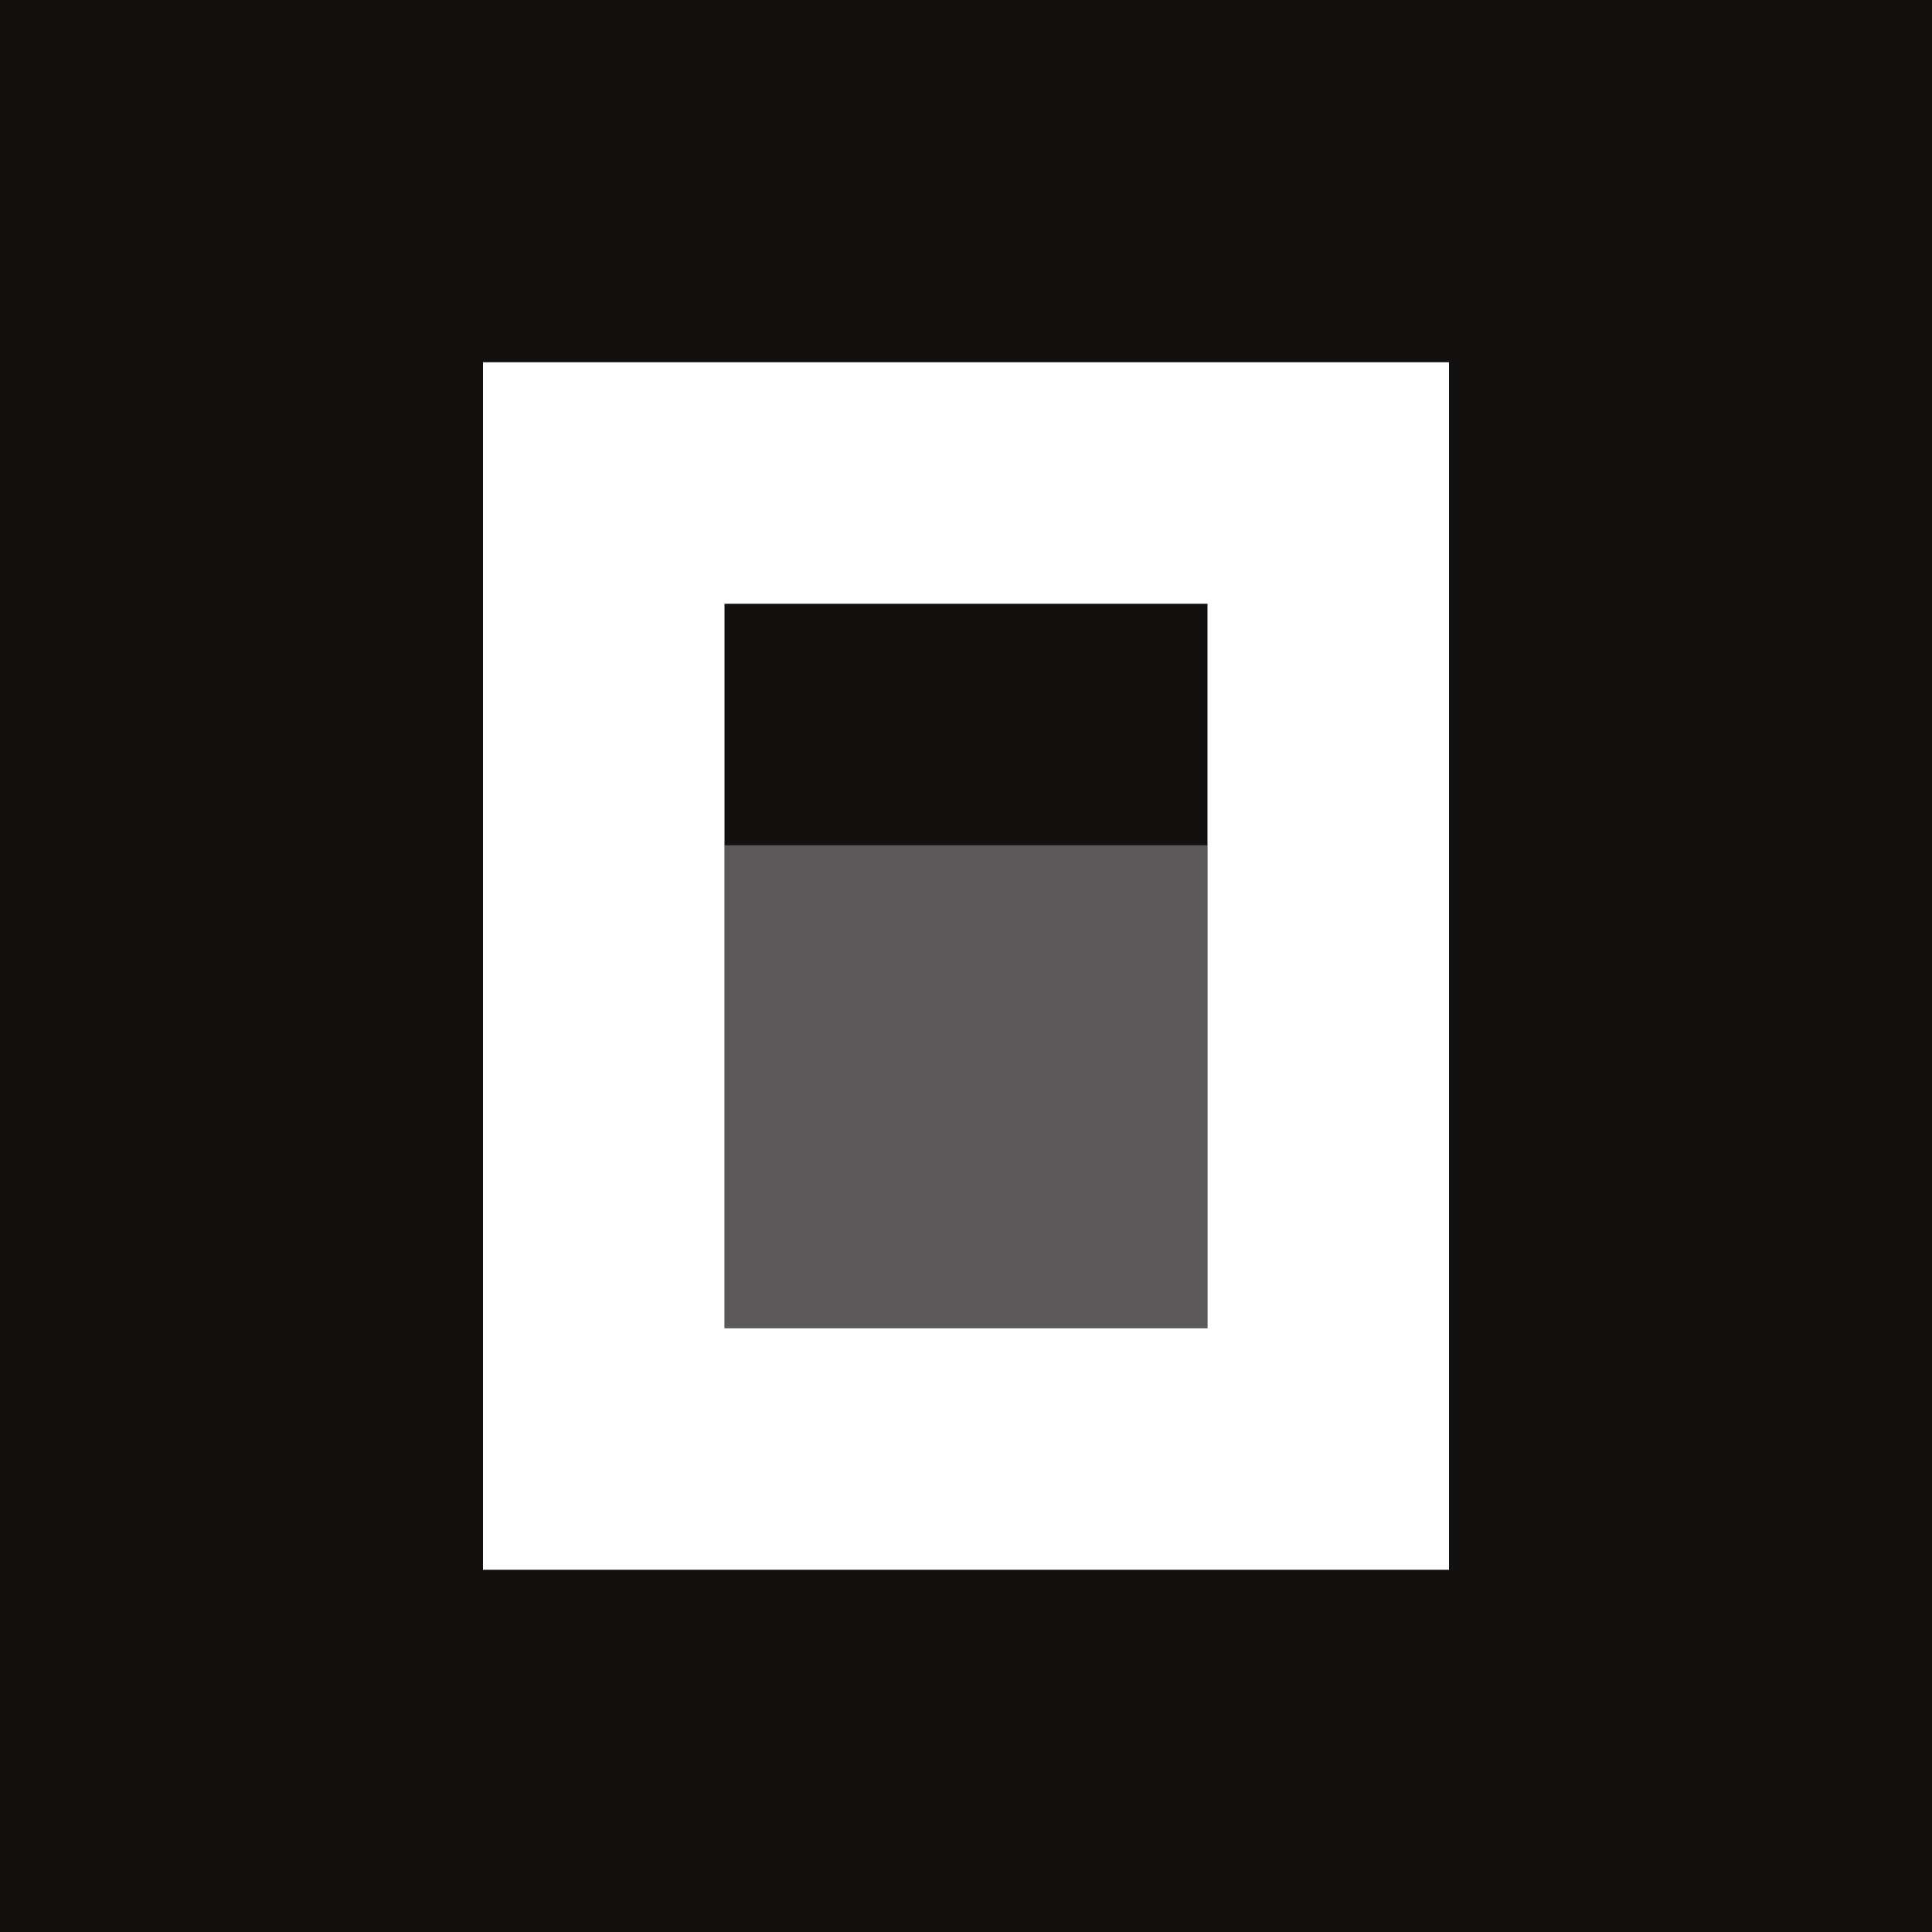
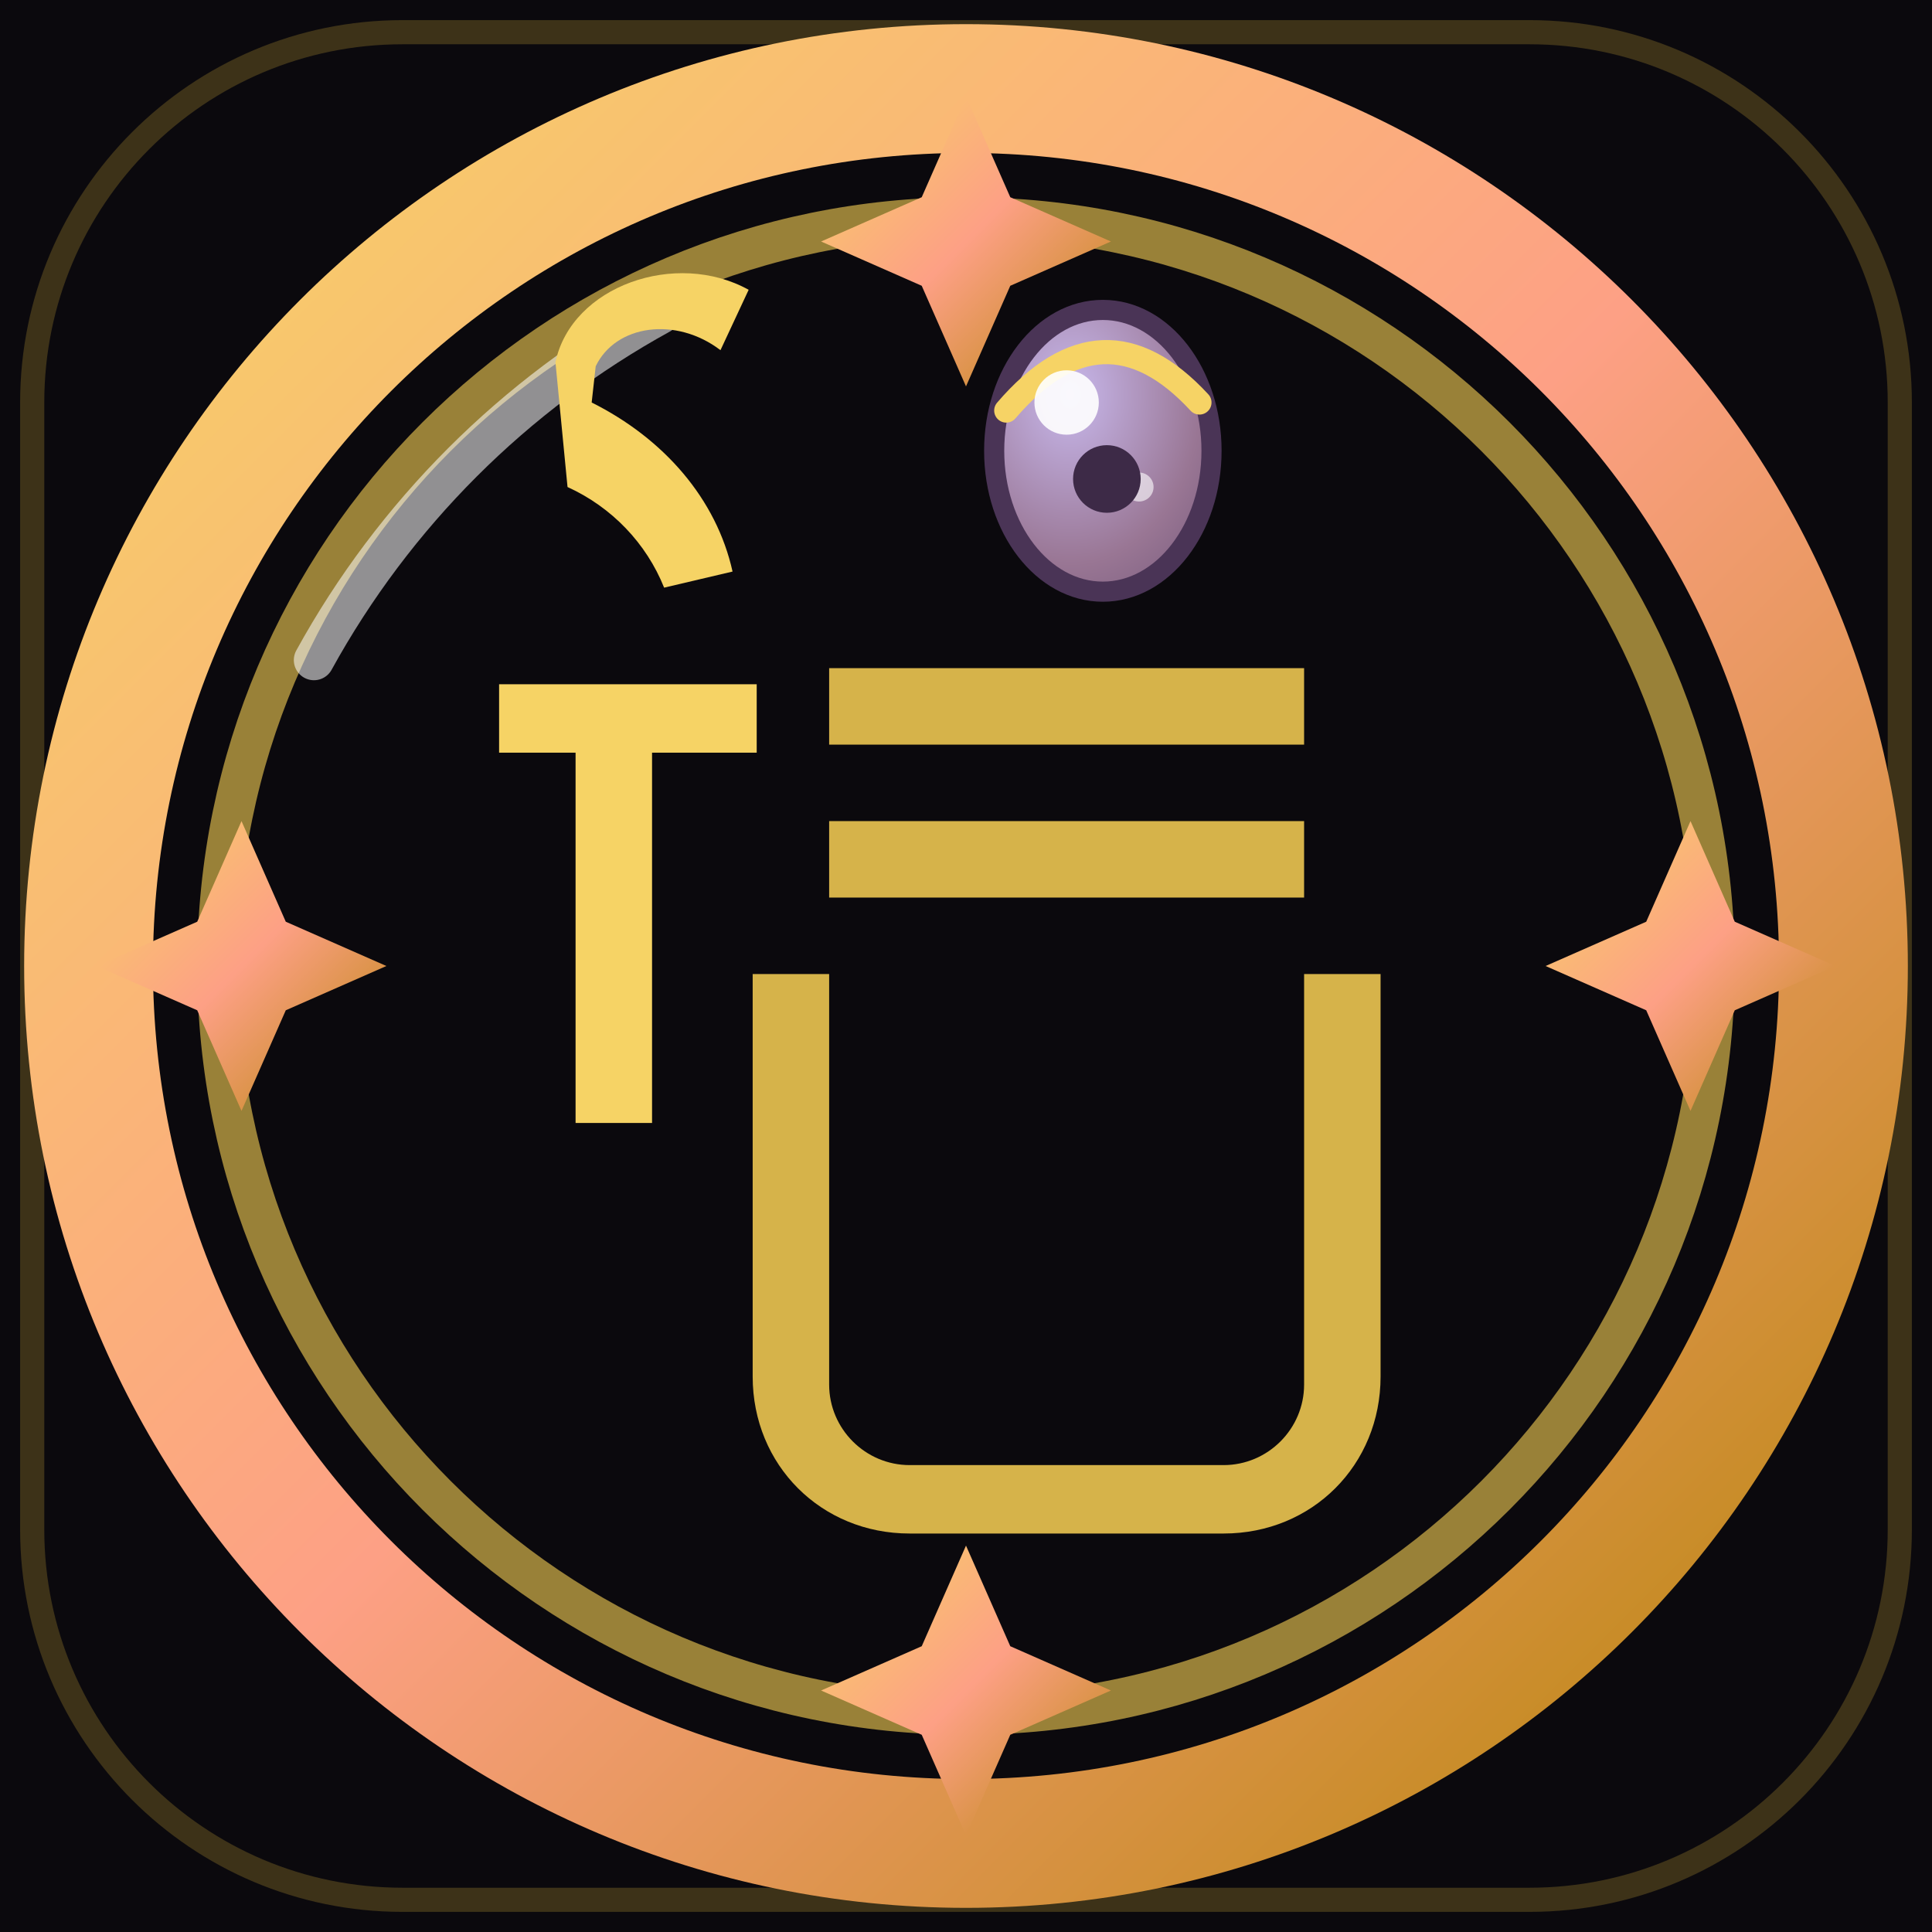
- <svg xmlns="http://www.w3.org/2000/svg" version="1.1" width="512" height="512">
-   <svg width="512" height="512" viewBox="0 0 512 512" fill="none">
-     <rect width="512" height="512" fill="#131010" />
-     <path d="M320 224V352H192V224H320Z" fill="#5A5858" />
-     <path fill-rule="evenodd" clip-rule="evenodd" d="M384 416H128V96H384V416ZM320 160H192V352H320V160Z" fill="white" />
-   </svg>
-   <style>@media (prefers-color-scheme: light) { :root { filter: none; } }
- @media (prefers-color-scheme: dark) { :root { filter: none; } }
- </style>
+ <svg xmlns="http://www.w3.org/2000/svg" width="512" height="512" viewBox="0 0 24 24" fill="none">
+   <defs>
+     <linearGradient id="goldFoil" x1="0" y1="0" x2="1" y2="1">
+       <stop offset="0" stop-color="#F6D365" />
+       <stop offset="0.5" stop-color="#FDA085" />
+       <stop offset="1" stop-color="#B8860B" />
+     </linearGradient>
+     <radialGradient id="iris" cx="0.35" cy="0.3" r="1.2">
+       <stop offset="0" stop-color="#c8b8ec" />
+       <stop offset="0.5" stop-color="#997694" />
+       <stop offset="1" stop-color="#5b4367" />
+     </radialGradient>
+   </defs>
+   <rect x="0" y="0" width="24" height="24" fill="#0b090d" />
+   <rect x="0.4" y="0.4" width="23.2" height="23.2" rx="4.6" fill="none" stroke="#3d3218" stroke-width="0.3" />
+   <circle cx="12" cy="12" r="10.9" stroke="url(#goldFoil)" stroke-width="1.6" stroke-linecap="round" />
+   <circle cx="12" cy="12" r="9.3" stroke="#d6b34a" stroke-width="0.5" opacity="0.7" />
+   <path d="M3.9 8.2 A10.9 10.9 0 0 1 8.2 3.9" stroke="#ffffff" stroke-width="0.5" fill="none" opacity="0.55" stroke-linecap="round" />
+   <g fill="url(#goldFoil)">
+     <path d="M12 1.2 l0.55 1.25 1.25 0.55 -1.25 0.55 -0.55 1.25 -0.55 -1.25 -1.25 -0.55 1.25 -0.55 z" />
+     <path d="M12 22.8 l0.55 -1.25 1.25 -0.55 -1.25 -0.55 -0.55 -1.25 -0.55 1.25 -1.25 0.55 1.25 0.55 z" />
+     <path d="M1.2 12 l1.25 0.55 0.55 1.25 0.55 -1.25 1.25 -0.55 -1.25 -0.55 -0.55 -1.25 -0.55 1.25 z" />
+     <path d="M22.8 12 l-1.25 0.55 -0.55 1.25 -0.55 -1.25 -1.25 -0.55 1.25 -0.55 0.55 -1.25 0.55 1.25 z" />
+   </g>
+   <g fill="#F6D365">
+     <path d="M6.9 4.5 c0.2 -0.95 1.5 -1.4 2.4 -0.9 l-0.35 0.75 c-0.55 -0.42 -1.3 -0.32 -1.55 0.2 l-0.05 0.45 c0.9 0.45 1.55 1.2 1.75 2.1 l-0.85 0.2 c-0.22 -0.55 -0.65 -1.0 -1.2 -1.25 z" />
+     <path d="M6.2 8.5 h3.2 v0.85 h-1.3 v4.6 h-0.95 v-4.6 h-0.95 z" />
+   </g>
+   <g fill="#d6b34a">
+     <path d="M10.3 8.3 h5.9 v0.95 h-5.9 z" />
+     <path d="M10.3 10.2 h5.9 v0.95 h-5.9 z" />
+     <path d="M10.3 12.1 v5.1 c0 0.55 0.45 1.0 1.0 1.0 h3.9 c0.55 0 1.0 -0.45 1.0 -1.0 v-5.1 h0.95 v5.0 c0 1.1 -0.85 1.95 -1.95 1.95 h-3.9 c-1.1 0 -1.95 -0.85 -1.95 -1.95 v-5.0 z" />
+   </g>
+   <g transform="translate(13.7 5.6)">
+     <ellipse cx="0" cy="0" rx="1.35" ry="1.75" fill="url(#iris)" stroke="#4a3456" stroke-width="0.25" />
+     <path d="M-1.2 -0.5 q1.2 -1.4 2.4 -0.1" stroke="#F6D365" stroke-width="0.3" fill="none" stroke-linecap="round" />
+     <circle cx="-0.45" cy="-0.6" r="0.4" fill="#ffffff" opacity="0.9" />
+     <circle cx="0.45" cy="0.45" r="0.18" fill="#ffffff" opacity="0.6" />
+     <circle cx="0.05" cy="0.35" r="0.42" fill="#3d2a47" />
+   </g>
</svg>
